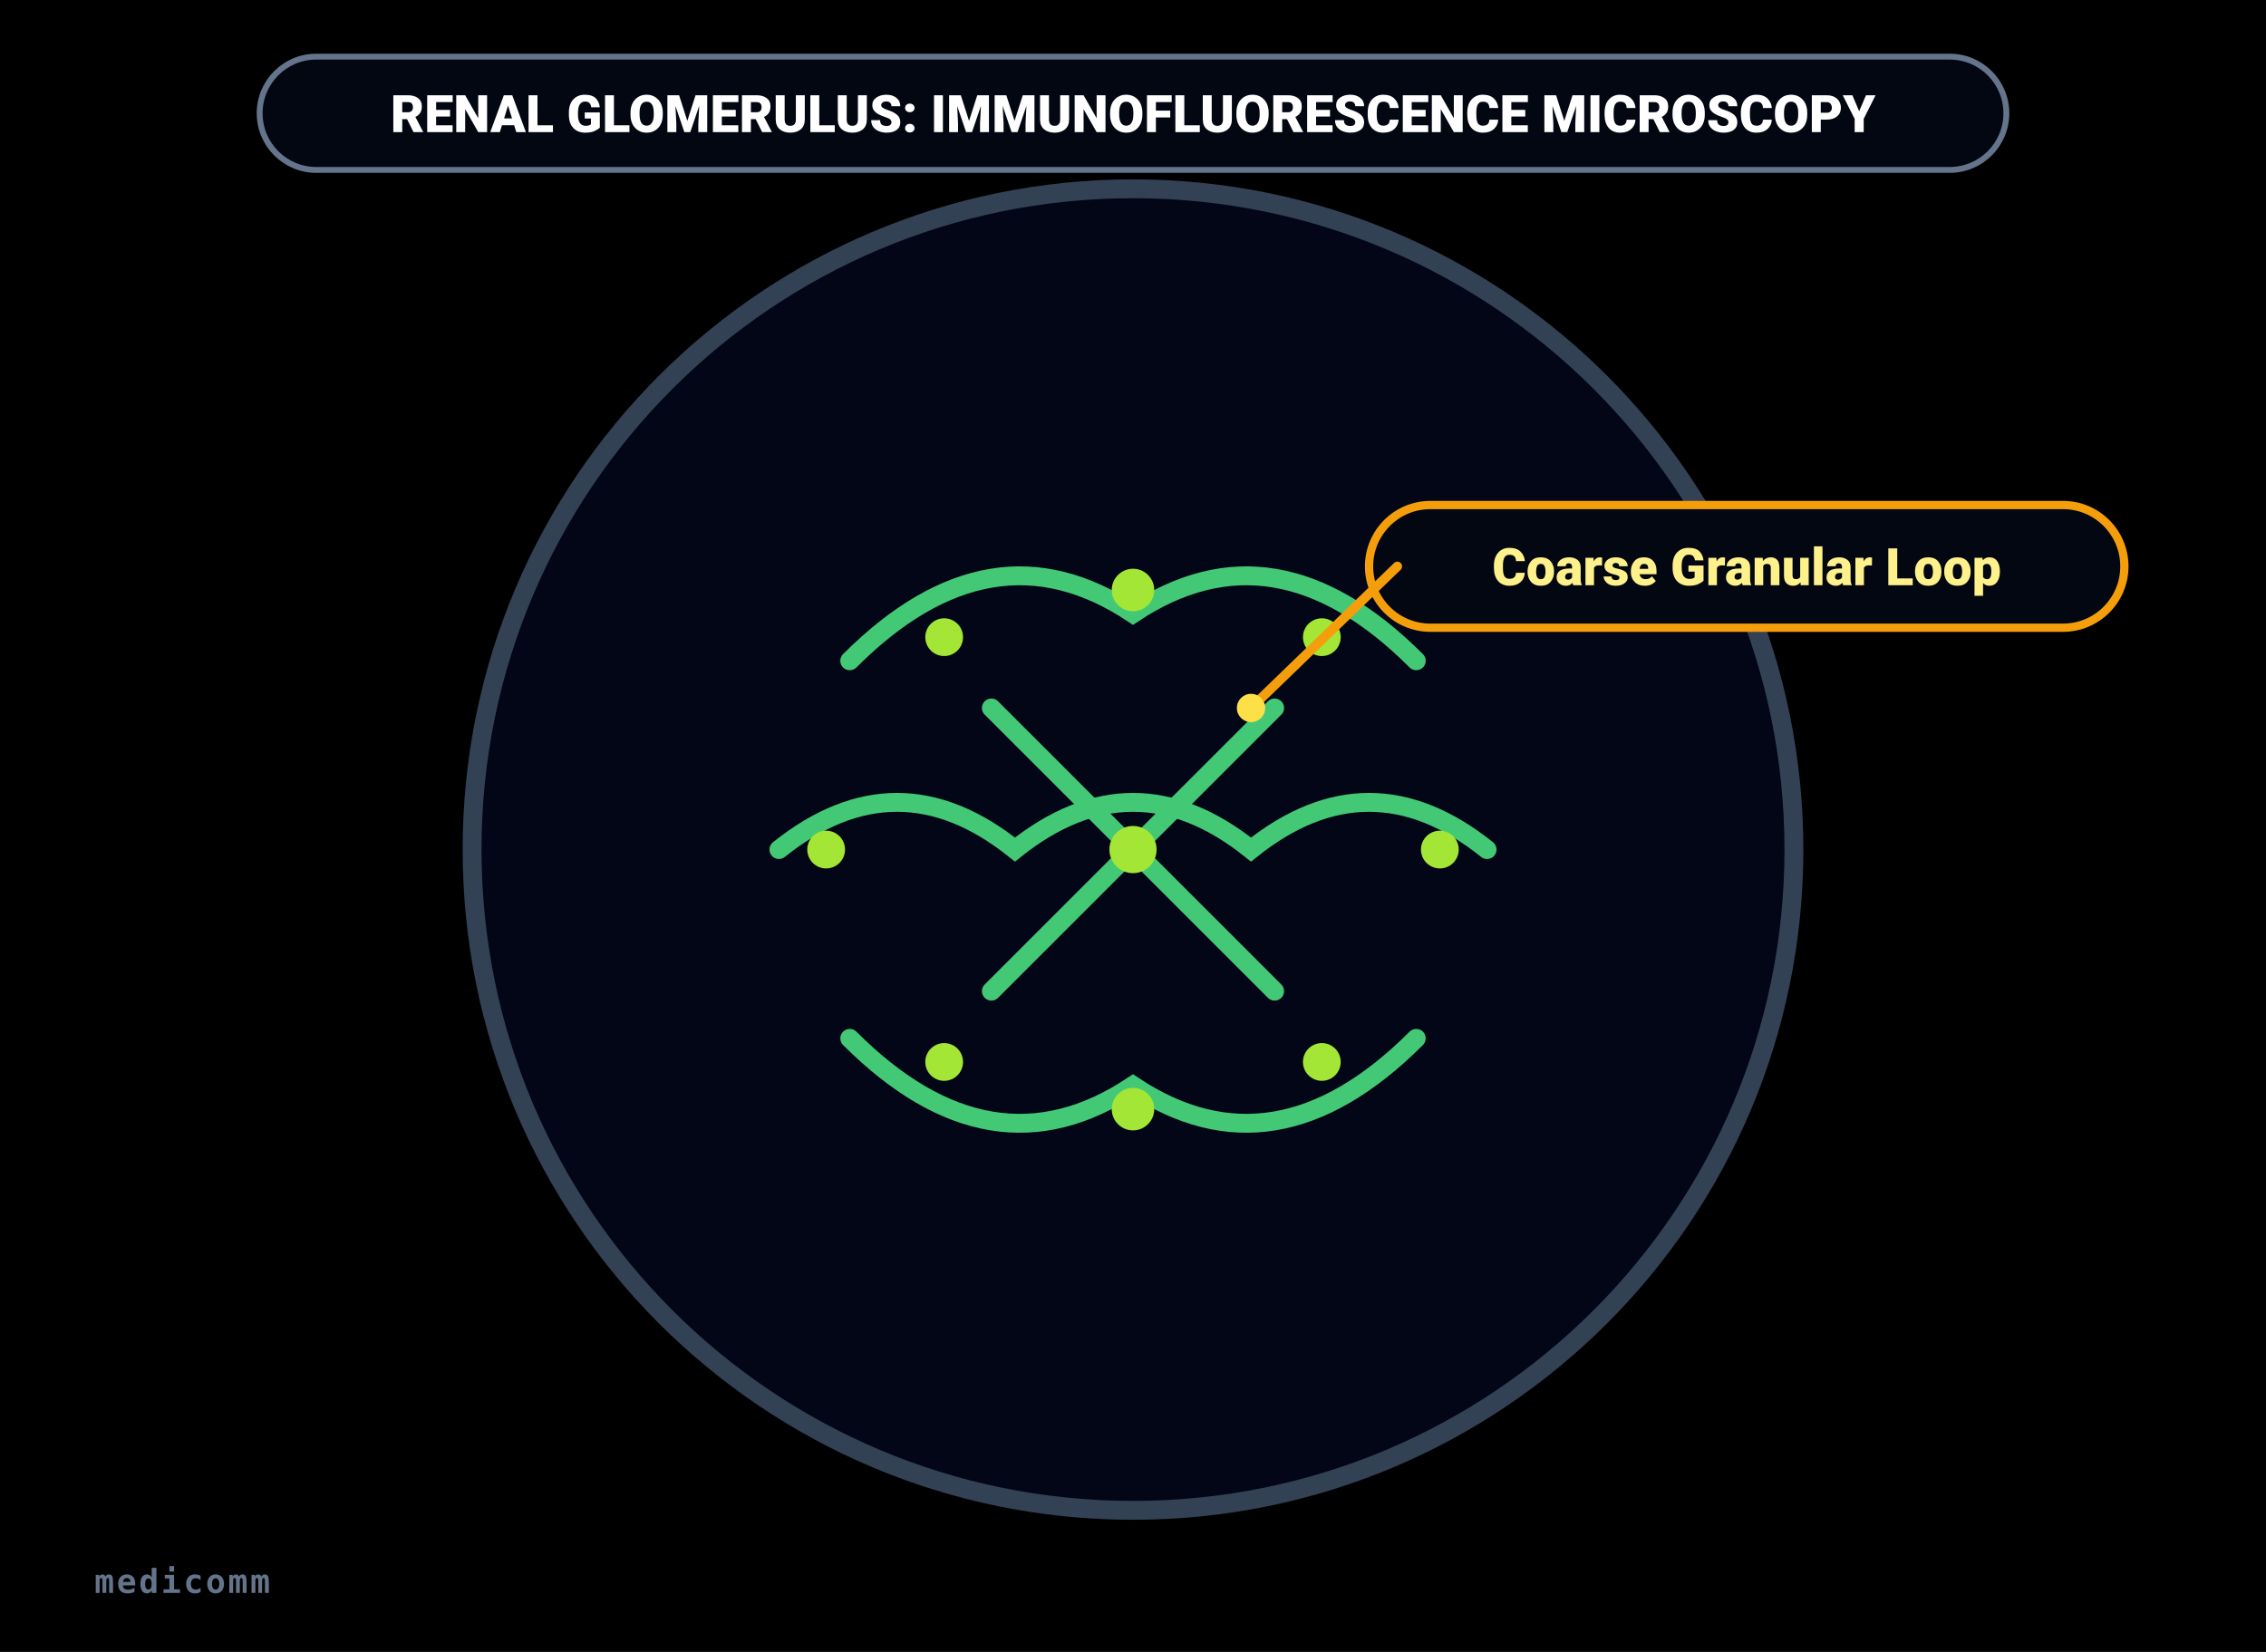
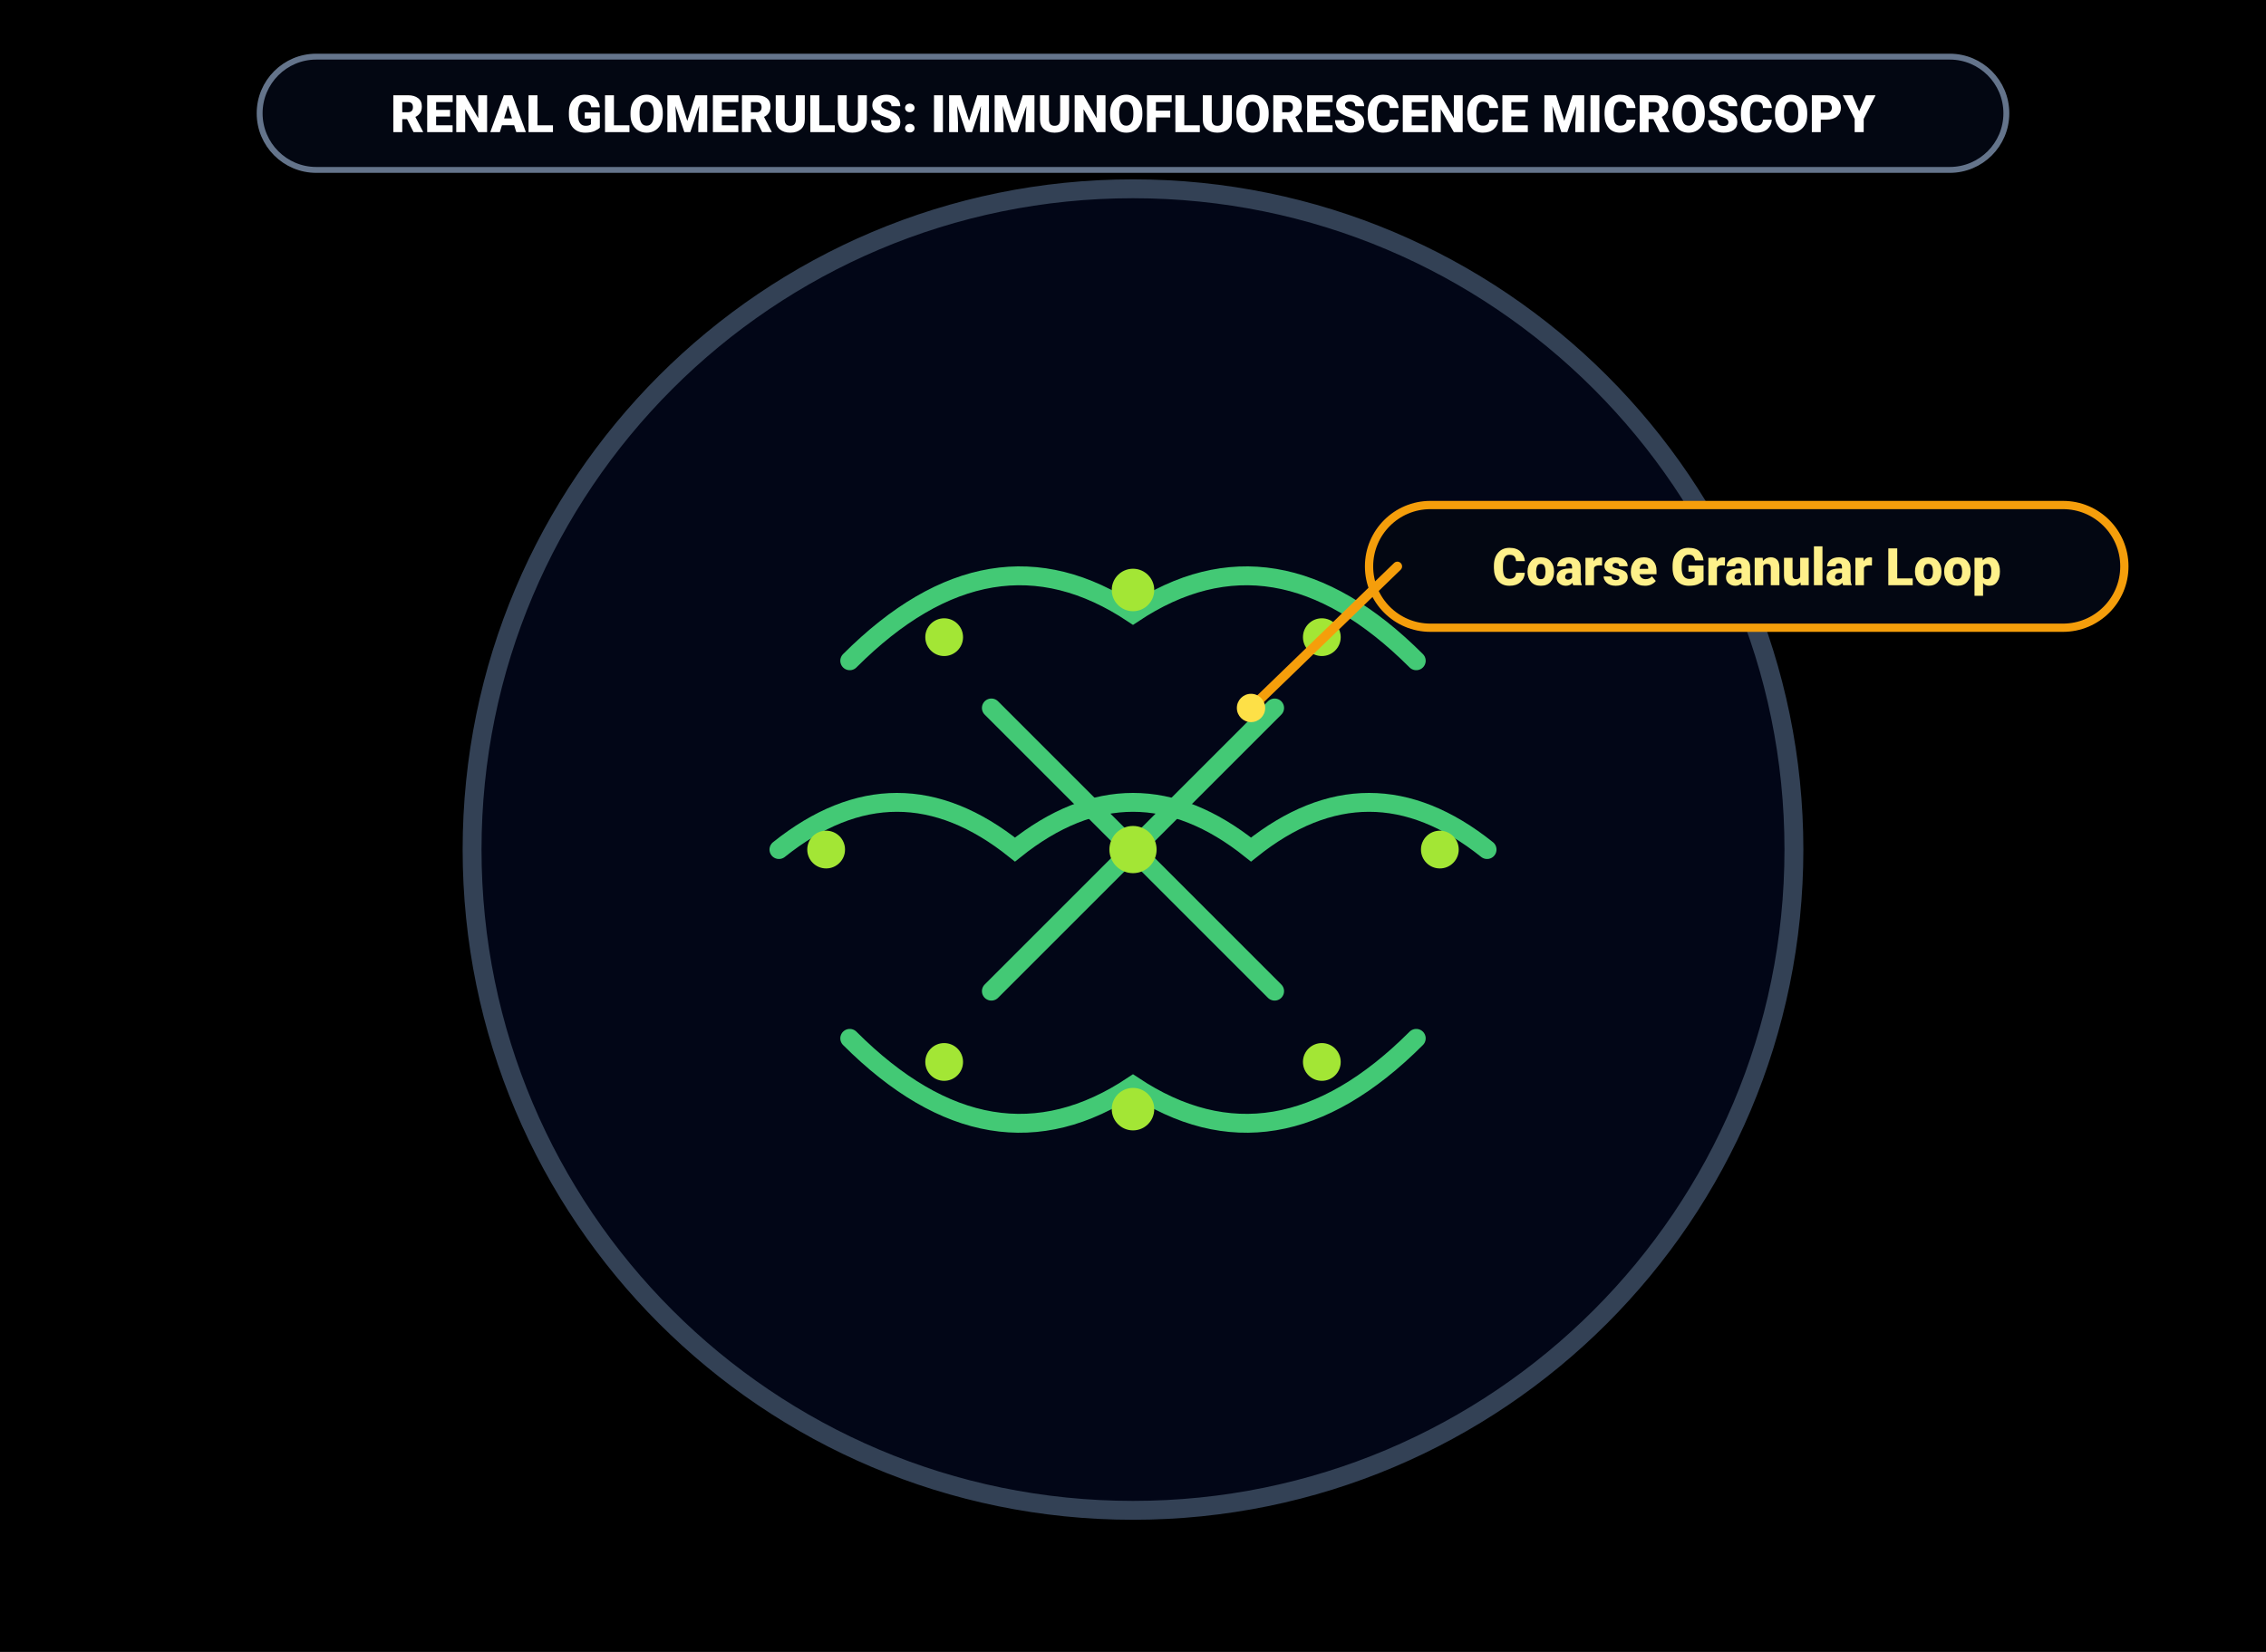
<svg xmlns="http://www.w3.org/2000/svg" viewBox="0 0 960 700" width="100%" height="100%">
  <rect width="960" height="700" fill="#000000" />
  <g transform="translate(480, 48)">
    <rect x="-370" y="-24" width="740" height="48" rx="24" fill="#030712" stroke="#64748b" stroke-width="2.5" />
    <text x="0" y="8" text-anchor="middle" font-family="system-ui, -apple-system, BlinkMacSystemFont, &quot;Segoe UI&quot;, Roboto, Helvetica, Arial, sans-serif" font-size="22" font-weight="900" fill="#ffffff" text-rendering="geometricPrecision">RENAL GLOMERULUS: IMMUNOFLUORESCENCE MICROSCOPY</text>
  </g>
  <g transform="translate(480, 360)">
    <circle cx="0" cy="0" r="280" fill="#020617" stroke="#334155" stroke-width="8" />
    <clipPath id="c1817">
      <circle cx="0" cy="0" r="276" />
    </clipPath>
    <g clip-path="url(#c1817)">
      <g stroke="#4ade80" stroke-width="8" fill="none" stroke-linecap="round" opacity="0.9">
        <path d="M -120,-80 Q -60,-140 0,-100 Q 60,-140 120,-80" />
        <path d="M -150,0 Q -100,-40 -50,0 Q 0,-40 50,0 Q 100,-40 150,0" />
        <path d="M -120,80 Q -60,140 0,100 Q 60,140 120,80" />
        <path d="M -60,-60 Q 0,0 60,60" />
        <path d="M 60,-60 Q 0,0 -60,60" />
      </g>
      <g fill="#a3e635">
        <circle cx="-80" cy="-90" r="8" />
        <circle cx="0" cy="-110" r="9" />
        <circle cx="80" cy="-90" r="8" />
        <circle cx="-130" cy="0" r="8" />
        <circle cx="0" cy="0" r="10" />
        <circle cx="130" cy="0" r="8" />
        <circle cx="-80" cy="90" r="8" />
        <circle cx="0" cy="110" r="9" />
        <circle cx="80" cy="90" r="8" />
      </g>
    </g>
  </g>
  <g transform="translate(740, 240)">
    <rect x="-160" y="-26" width="320" height="52" rx="26" fill="#030712" stroke="#f59e0b" stroke-width="3.5" />
    <text x="0" y="8" text-anchor="middle" font-family="system-ui, -apple-system, BlinkMacSystemFont, &quot;Segoe UI&quot;, Roboto, Helvetica, Arial, sans-serif" font-size="22" font-weight="900" fill="#fef08a" text-rendering="geometricPrecision">Coarse Granular Loop</text>
    <path d="M -148,0 L -210,60" stroke="#f59e0b" stroke-width="4" stroke-linecap="round" />
    <circle cx="-210" cy="60" r="6" fill="#fde047" />
  </g>
-   <text x="40" y="675" font-family="monospace" font-size="14" font-weight="700" fill="#64748b" letter-spacing="1">medicomm</text>
</svg>
